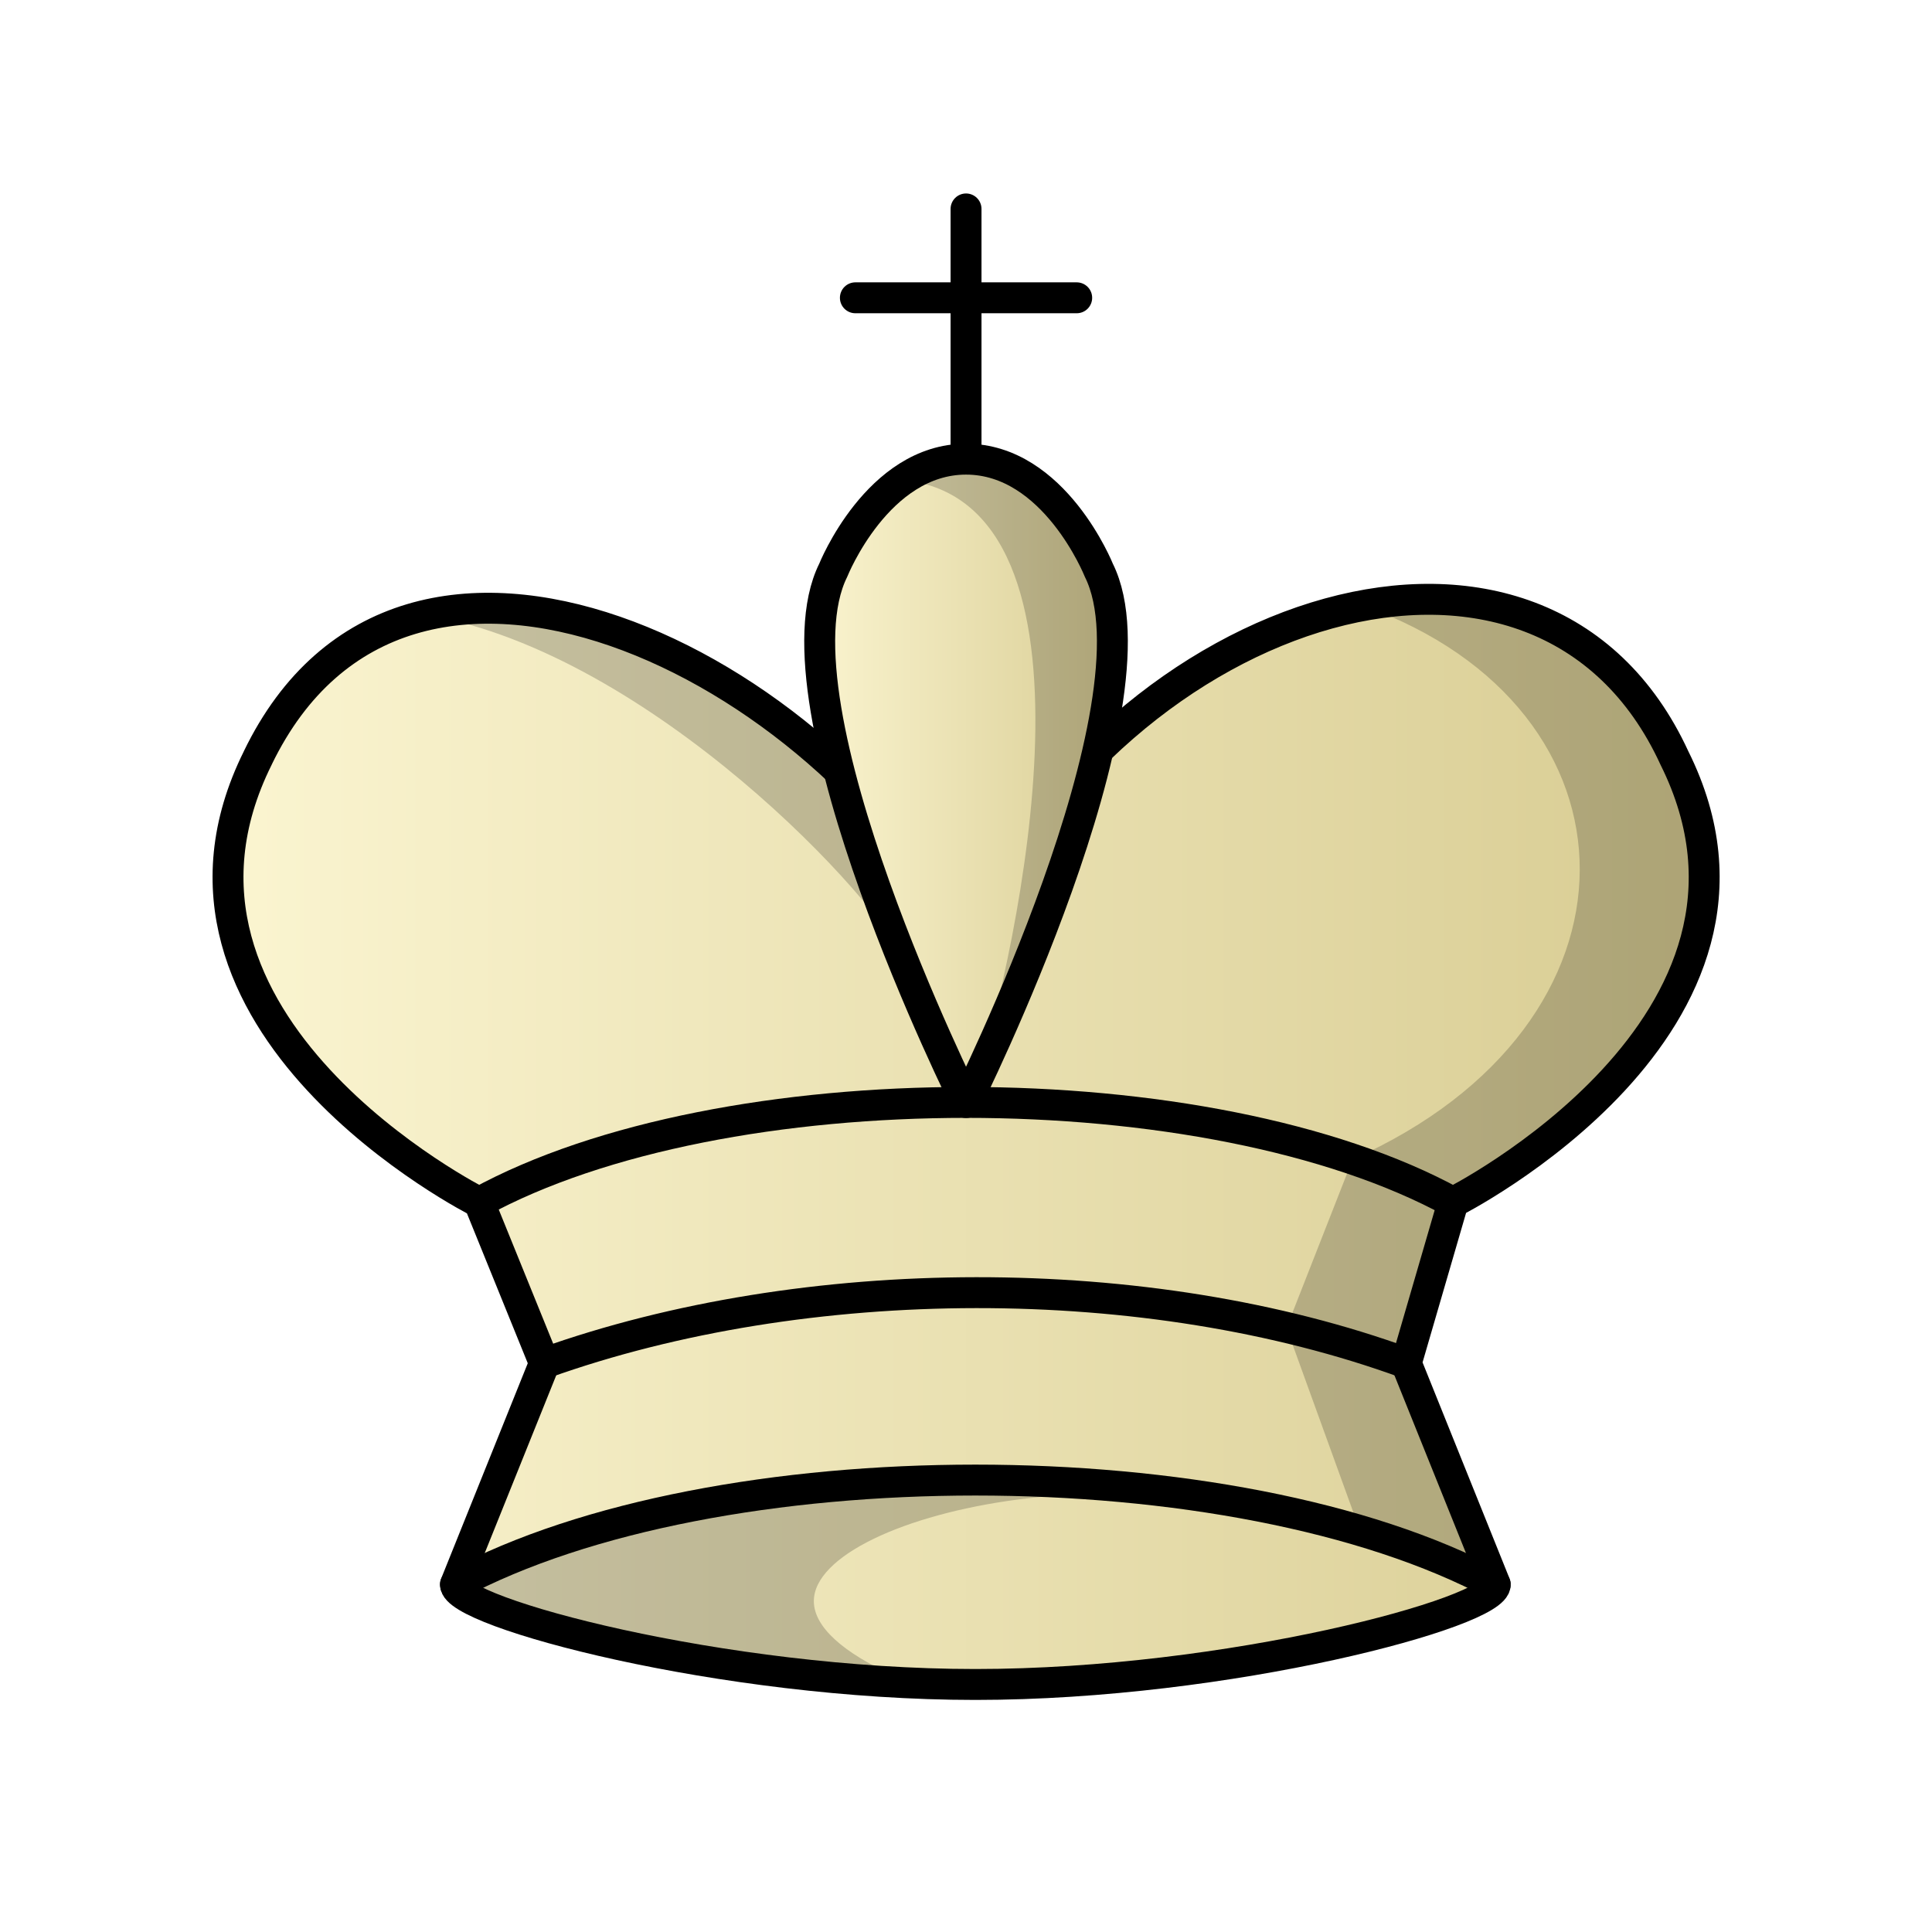
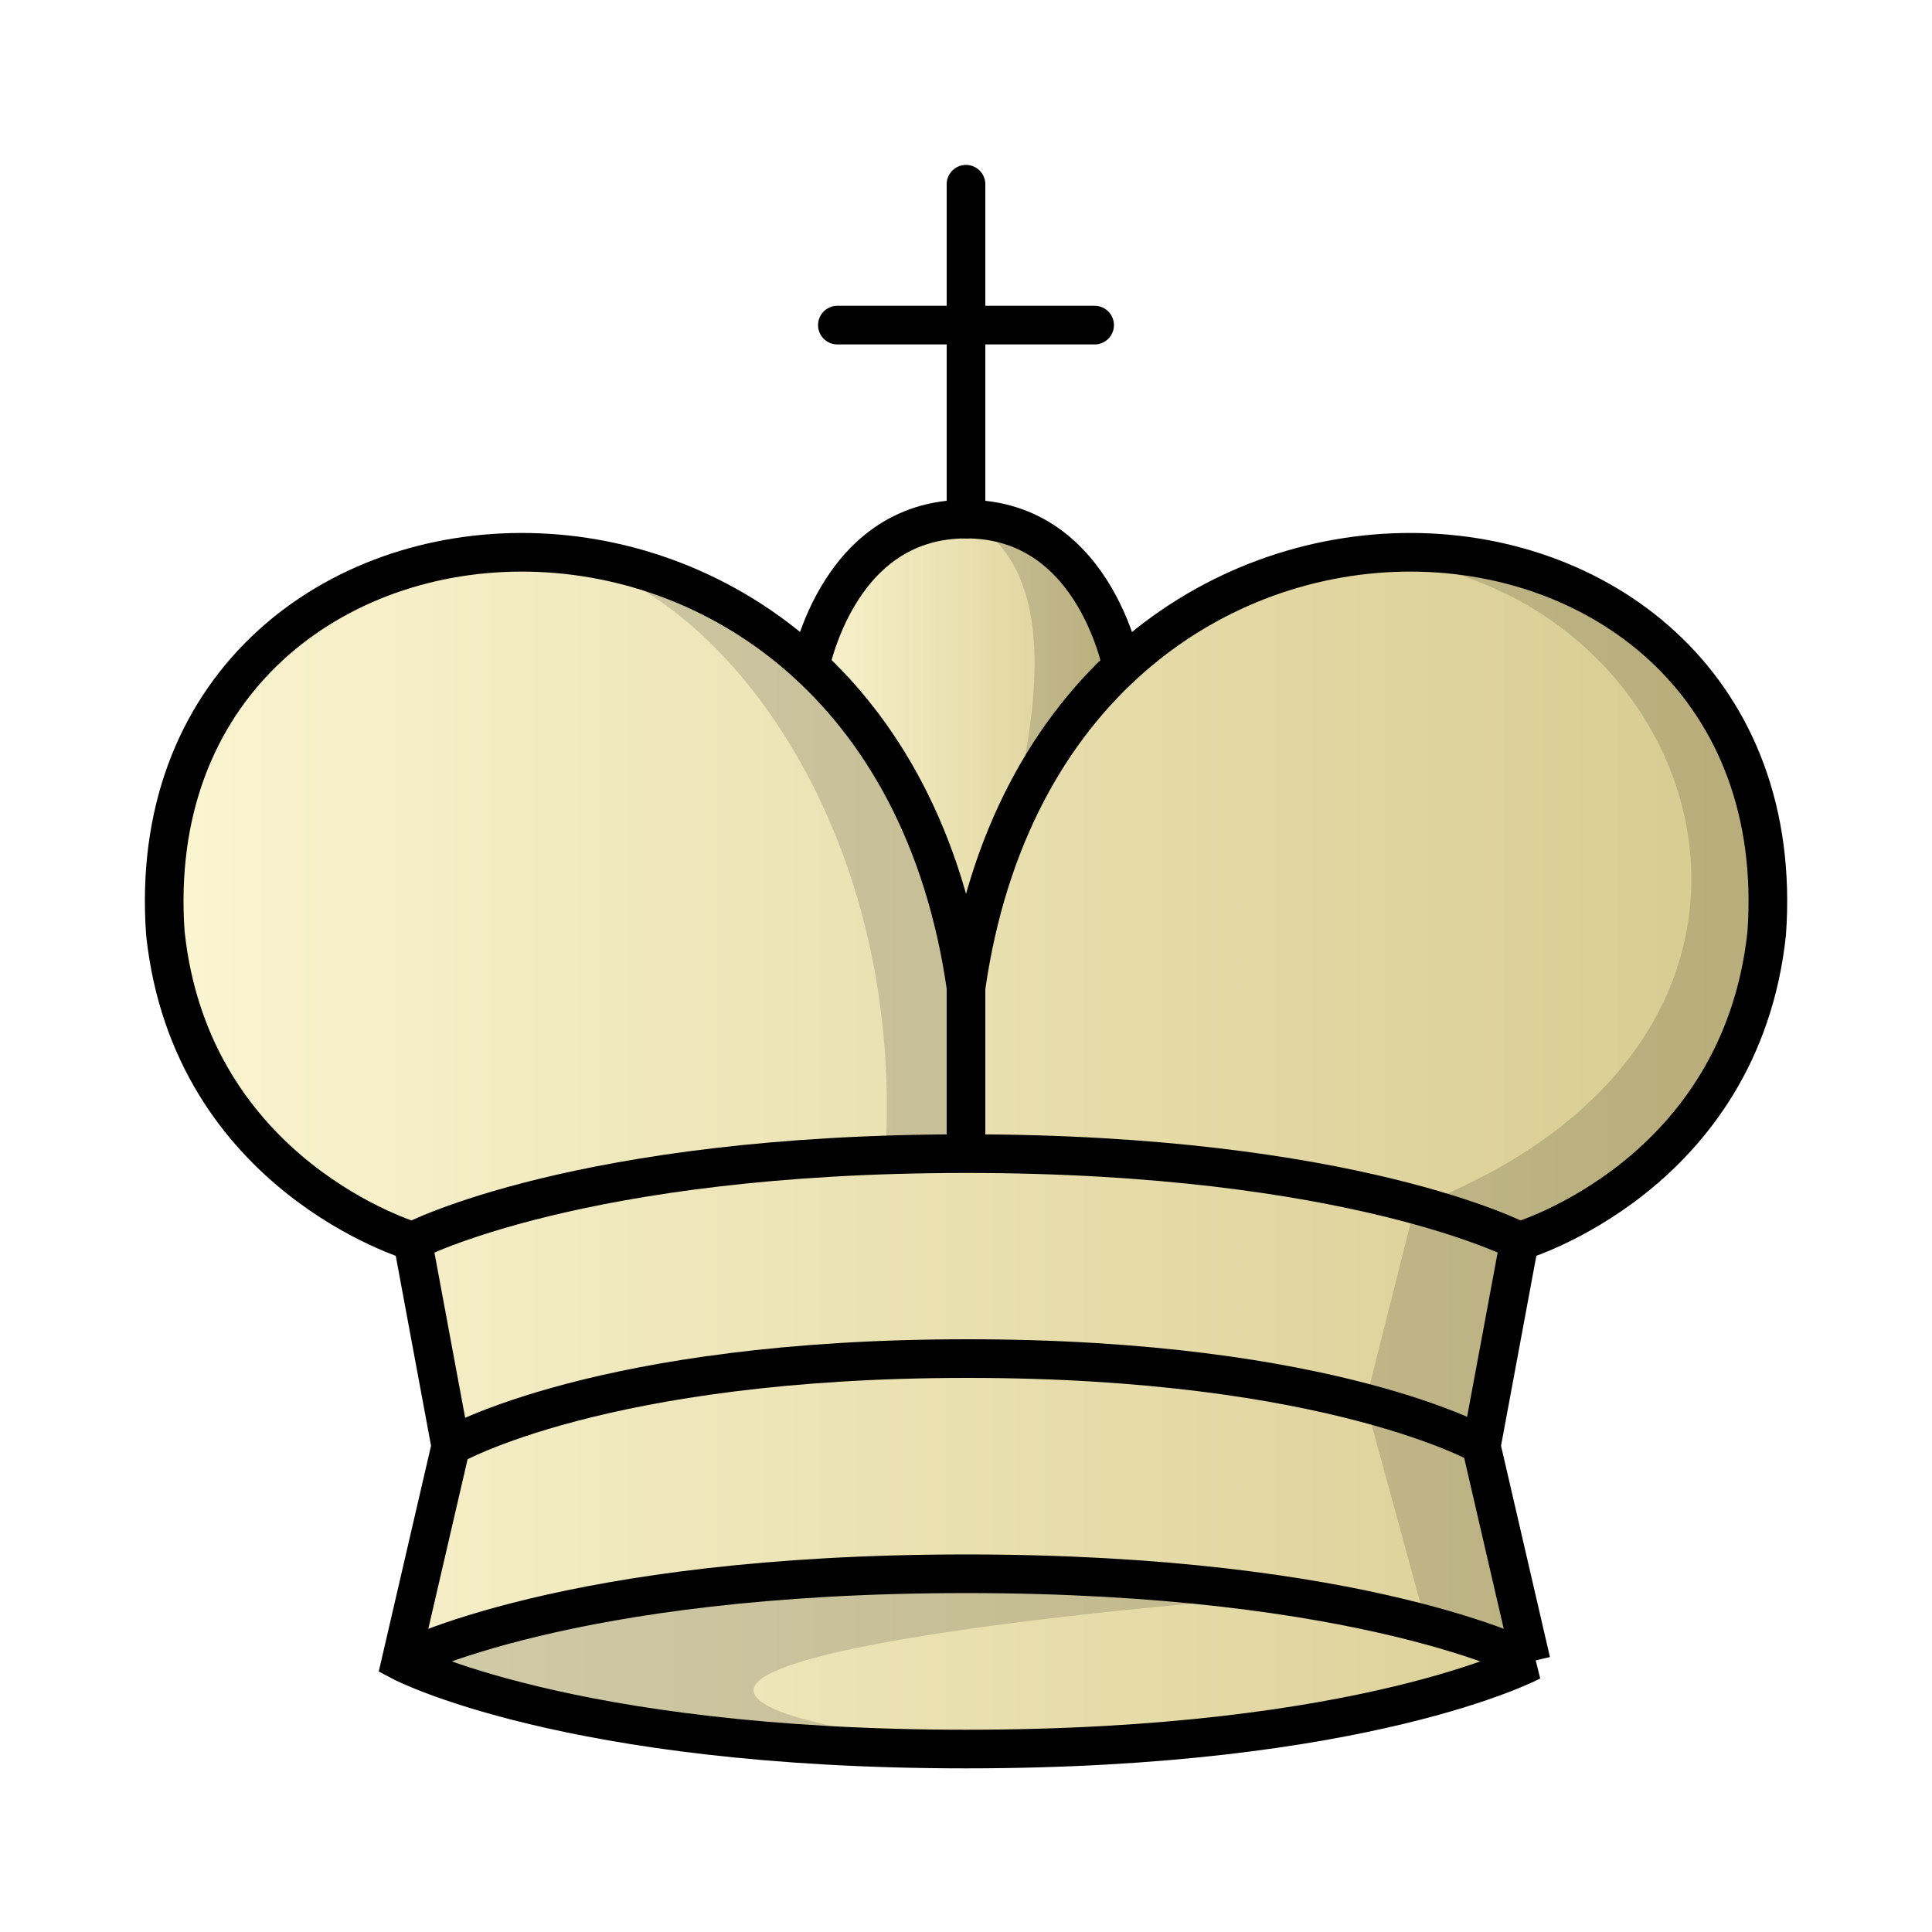
<svg xmlns="http://www.w3.org/2000/svg" xmlns:xlink="http://www.w3.org/1999/xlink" width="50mm" height="50mm" clip-rule="evenodd" fill-rule="evenodd" image-rendering="optimizeQuality" shape-rendering="geometricPrecision" text-rendering="geometricPrecision" version="1.1" viewBox="0 0 50 50">
  <defs>
-     <linearGradient id="linearGradient3257">
+     <linearGradient id="linearGradient3926" x1="1605.2" x2="1614.2" y1="-88.617" y2="-88.617" gradientTransform="matrix(1.0153 0 0 1.0209 -1609.3 112.08)" gradientUnits="userSpaceOnUse" xlink:href="#linearGradient2623" />
+     <linearGradient id="linearGradient2623">
      <stop stop-color="#fbf5d1" offset="0" />
-       <stop stop-color="#d8cc92" offset="1" />
+       <stop stop-color="#d7ca8e" offset="1" />
    </linearGradient>
-     <linearGradient id="linearGradient3149-6" x1="-66.027" x2="-28.022" y1="319.14" y2="319.14" gradientTransform="matrix(1.0267,0,0,1.027,73.282,-298.2)" gradientUnits="userSpaceOnUse" xlink:href="#linearGradient3257" />
-     <linearGradient id="linearGradient3279-2" x1="-51.119" x2="-42.93" y1="306.88" y2="306.88" gradientTransform="matrix(1.0267,0,0,1.027,73.282,-298.2)" gradientUnits="userSpaceOnUse" xlink:href="#linearGradient3257" />
+     <linearGradient id="linearGradient3924" x1="1672.9" x2="1714.8" y1="-168.86" y2="-168.86" gradientTransform="matrix(1.0153 0 0 1.0209 -1694.7 202.17)" gradientUnits="userSpaceOnUse" xlink:href="#linearGradient2623" />
  </defs>
-   <path d="m6.672 19.615c-3.436 6.9 5.726 11.5 5.728 11.501l1.69 4.164-2.302 5.723c-0.044 0.72 6.907 2.591 13.454 2.591s13.498-1.871 13.454-2.591l-2.303-5.723 1.212-4.164s9.165-4.601 5.728-11.501c-3.437-7.476-14.32-4.025-18.331 4.601-3.603-6.979-14.511-12.497-18.331-4.601z" fill="url(#linearGradient3149-6)" fill-rule="evenodd" stroke="#000" stroke-linecap="round" stroke-linejoin="round" stroke-width=".8" />
-   <g fill="none" stroke="#000" stroke-linecap="round" stroke-linejoin="round" stroke-width=".8">
-     <path d="m11.788 41.008c6.727-3.605 20.18-3.605 26.907 0" />
-     <path d="m14.089 35.277c6.759-2.416 15.608-2.446 22.303 0" />
-     <path d="m12.4 31.118c6.301-3.45 18.903-3.45 25.204 0" />
+   <g clip-rule="evenodd" fill-rule="evenodd" shape-rendering="geometricPrecision" stroke="#000">
+     <path d="m20.916 17.473 4.084 12.306 4.084-12.306s-0.646-4.039-4.084-4.039c-3.437-1e-5 -4.084 4.039-4.084 4.039z" fill="url(#linearGradient3926)" image-rendering="optimizeQuality" stroke-linejoin="round" />
+     <path d="m39.625 42.997-1.289-5.57 0.986-5.304s5.729-1.686 6.4-7.966c0.901-12.616-18.495-14.154-20.721 1.398-2.227-15.552-21.622-14.014-20.721-1.398 0.671 6.28 6.4 7.966 6.4 7.966l0.986 5.304-1.29 5.57s4.273 2.268 14.625 2.268c10.352-2.45e-4 14.625-2.268 14.625-2.268z" fill="url(#linearGradient3924)" image-rendering="optimizeQuality" />
+     <g fill="none">
+       <path d="m10.375 42.997s4.273-2.268 14.626-2.268c10.353-8.2e-5 14.626 2.268 14.626 2.268" image-rendering="optimizeQuality" />
+       <path d="m11.664 37.428s3.892-2.268 13.37-2.268c9.477-9.2e-5 13.369 2.268 13.369 2.268" image-rendering="optimizeQuality" />
+       <path d="m10.679 32.124s4.321-2.268 14.322-2.268c10.001-8.2e-5 14.322 2.268 14.322 2.268" image-rendering="optimizeQuality" />
+     </g>
+     <path d="m21.671 8.414h6.658m-3.329-3.646v8.666" fill="#59917a" image-rendering="optimizeQuality" stroke-linecap="round" stroke-linejoin="round" />
  </g>
-   <path d="m25.001 11.882v-6.475m-2.864 2.3h5.728m-2.864 20.827s5.155-10.325 3.437-13.776c0 0-1.146-2.875-3.437-2.875-2.291 0-3.437 2.875-3.437 2.875-1.718 3.45 3.437 13.776 3.437 13.776" fill="url(#linearGradient3279-2)" fill-rule="evenodd" stroke="#000" stroke-linecap="round" stroke-linejoin="round" stroke-width=".8" />
-   <path d="m11.788 41.008s13.695 3.544 11.411 2.534c-6.13-2.709 1.469-5.64 7.327-4.899-7.458-0.855-11.675 0.502-18.737 2.365z" opacity=".2" stroke="#000" stroke-width=".265px" />
-   <path d="m25.001 11.882c-0.631 0-1.173 0.222-1.63 0.539 5.556 0.591 2.918 12.263 1.92 15.511 1.266-1.039 2.803-7.585 3.127-8.52 0.02-0.804 0.287-4.118 0.02-4.655 0 0-1.146-2.875-3.437-2.875zm11.718 3.638c-0.47 0.014-0.948 0.069-1.43 0.158 7.411 2.652 7.602 10.817-0.283 14.325l-1.711 4.361 1.901 5.248 3.498 1.398-2.303-5.724 1.212-4.164s9.165-4.601 5.728-11.501c-1.347-2.931-3.839-4.182-6.612-4.1zm-24.234 0.228c-0.485 0.009-0.959 0.066-1.418 0.169 5.793 1.014 11.727 7.404 12.389 9.012-0.24-0.947-2.245-4.654-2.308-5.487-1.326-1.723-6.695-4.027-8.663-3.694z" fill-rule="evenodd" opacity=".2" stroke-width="1" />
+   <path d="m25 25.556v4.3" fill="none" stroke="#000" />
+   <g clip-rule="evenodd" fill-rule="evenodd" shape-rendering="geometricPrecision">
+     <path d="m24.777 40.776c-10.197 1e-4 -14.403 2.221-14.403 2.221s4.206 2.221 14.403 2.221h0.021c-15.27-2.025 7.234-3.87 8.192-3.878-2.149-0.322-4.863-0.564-8.213-0.564z" image-rendering="optimizeQuality" opacity=".15" />
+     <path d="m36.412 14.299c-0.555 4e-3 -1.133 0.052-1.732 0.148 9.088-0.228 13.98 12.18 1.93 16.791l-1.272 5.051 1.526 5.584 2.962 1.125-1.489-5.57 0.987-5.304s5.738-1.815 6.399-7.966c0.506-4.71-2.547-9.907-9.31-9.859z" image-rendering="optimizeQuality" opacity=".15" />
+     <path d="m25 13.434c2.095 1.061 1.993 3.977 1.419 6.686 0 0 0.215-0.855 2.617-2.877-0.845-3.917-4.036-3.809-4.036-3.809z" image-rendering="optimizeQuality" opacity=".15" />
+     <path d="m14.398 14.405c4.127 0.661 9.007 6.912 8.52 15.415l2.082-0.041c1-6.551-3.43-15.656-10.602-15.374z" image-rendering="optimizeQuality" opacity=".15" />
+   </g>
</svg>
